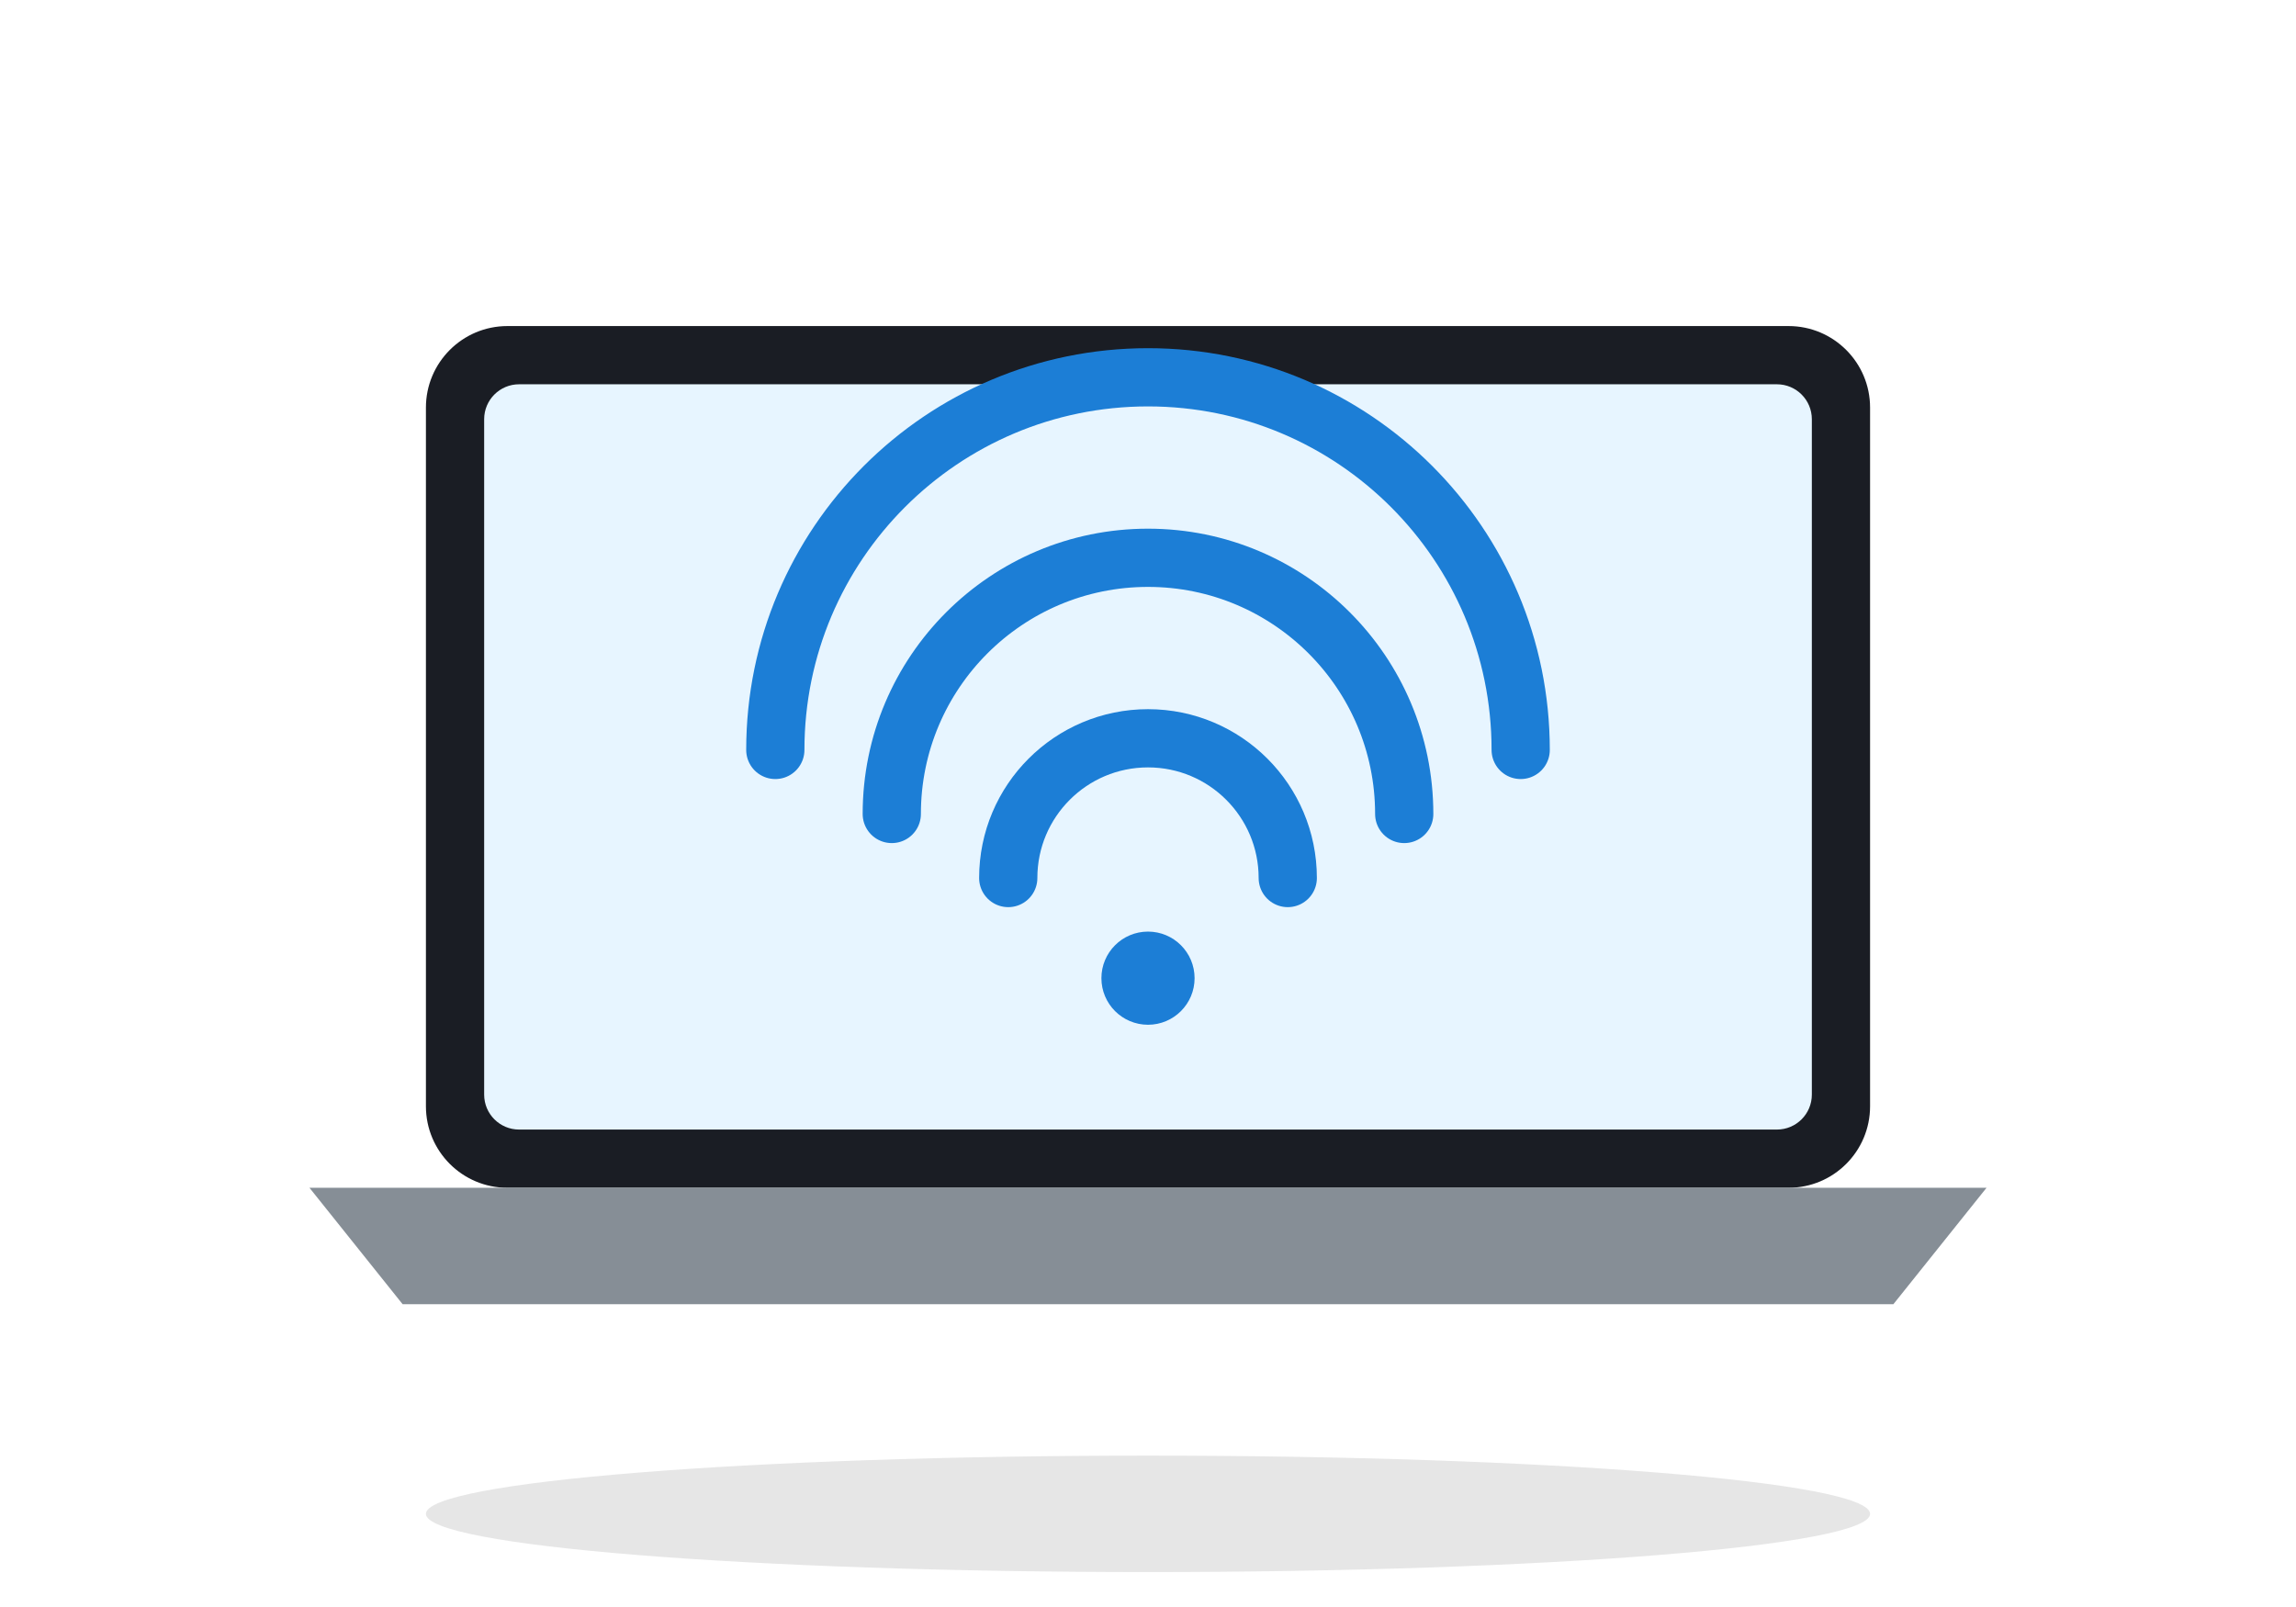
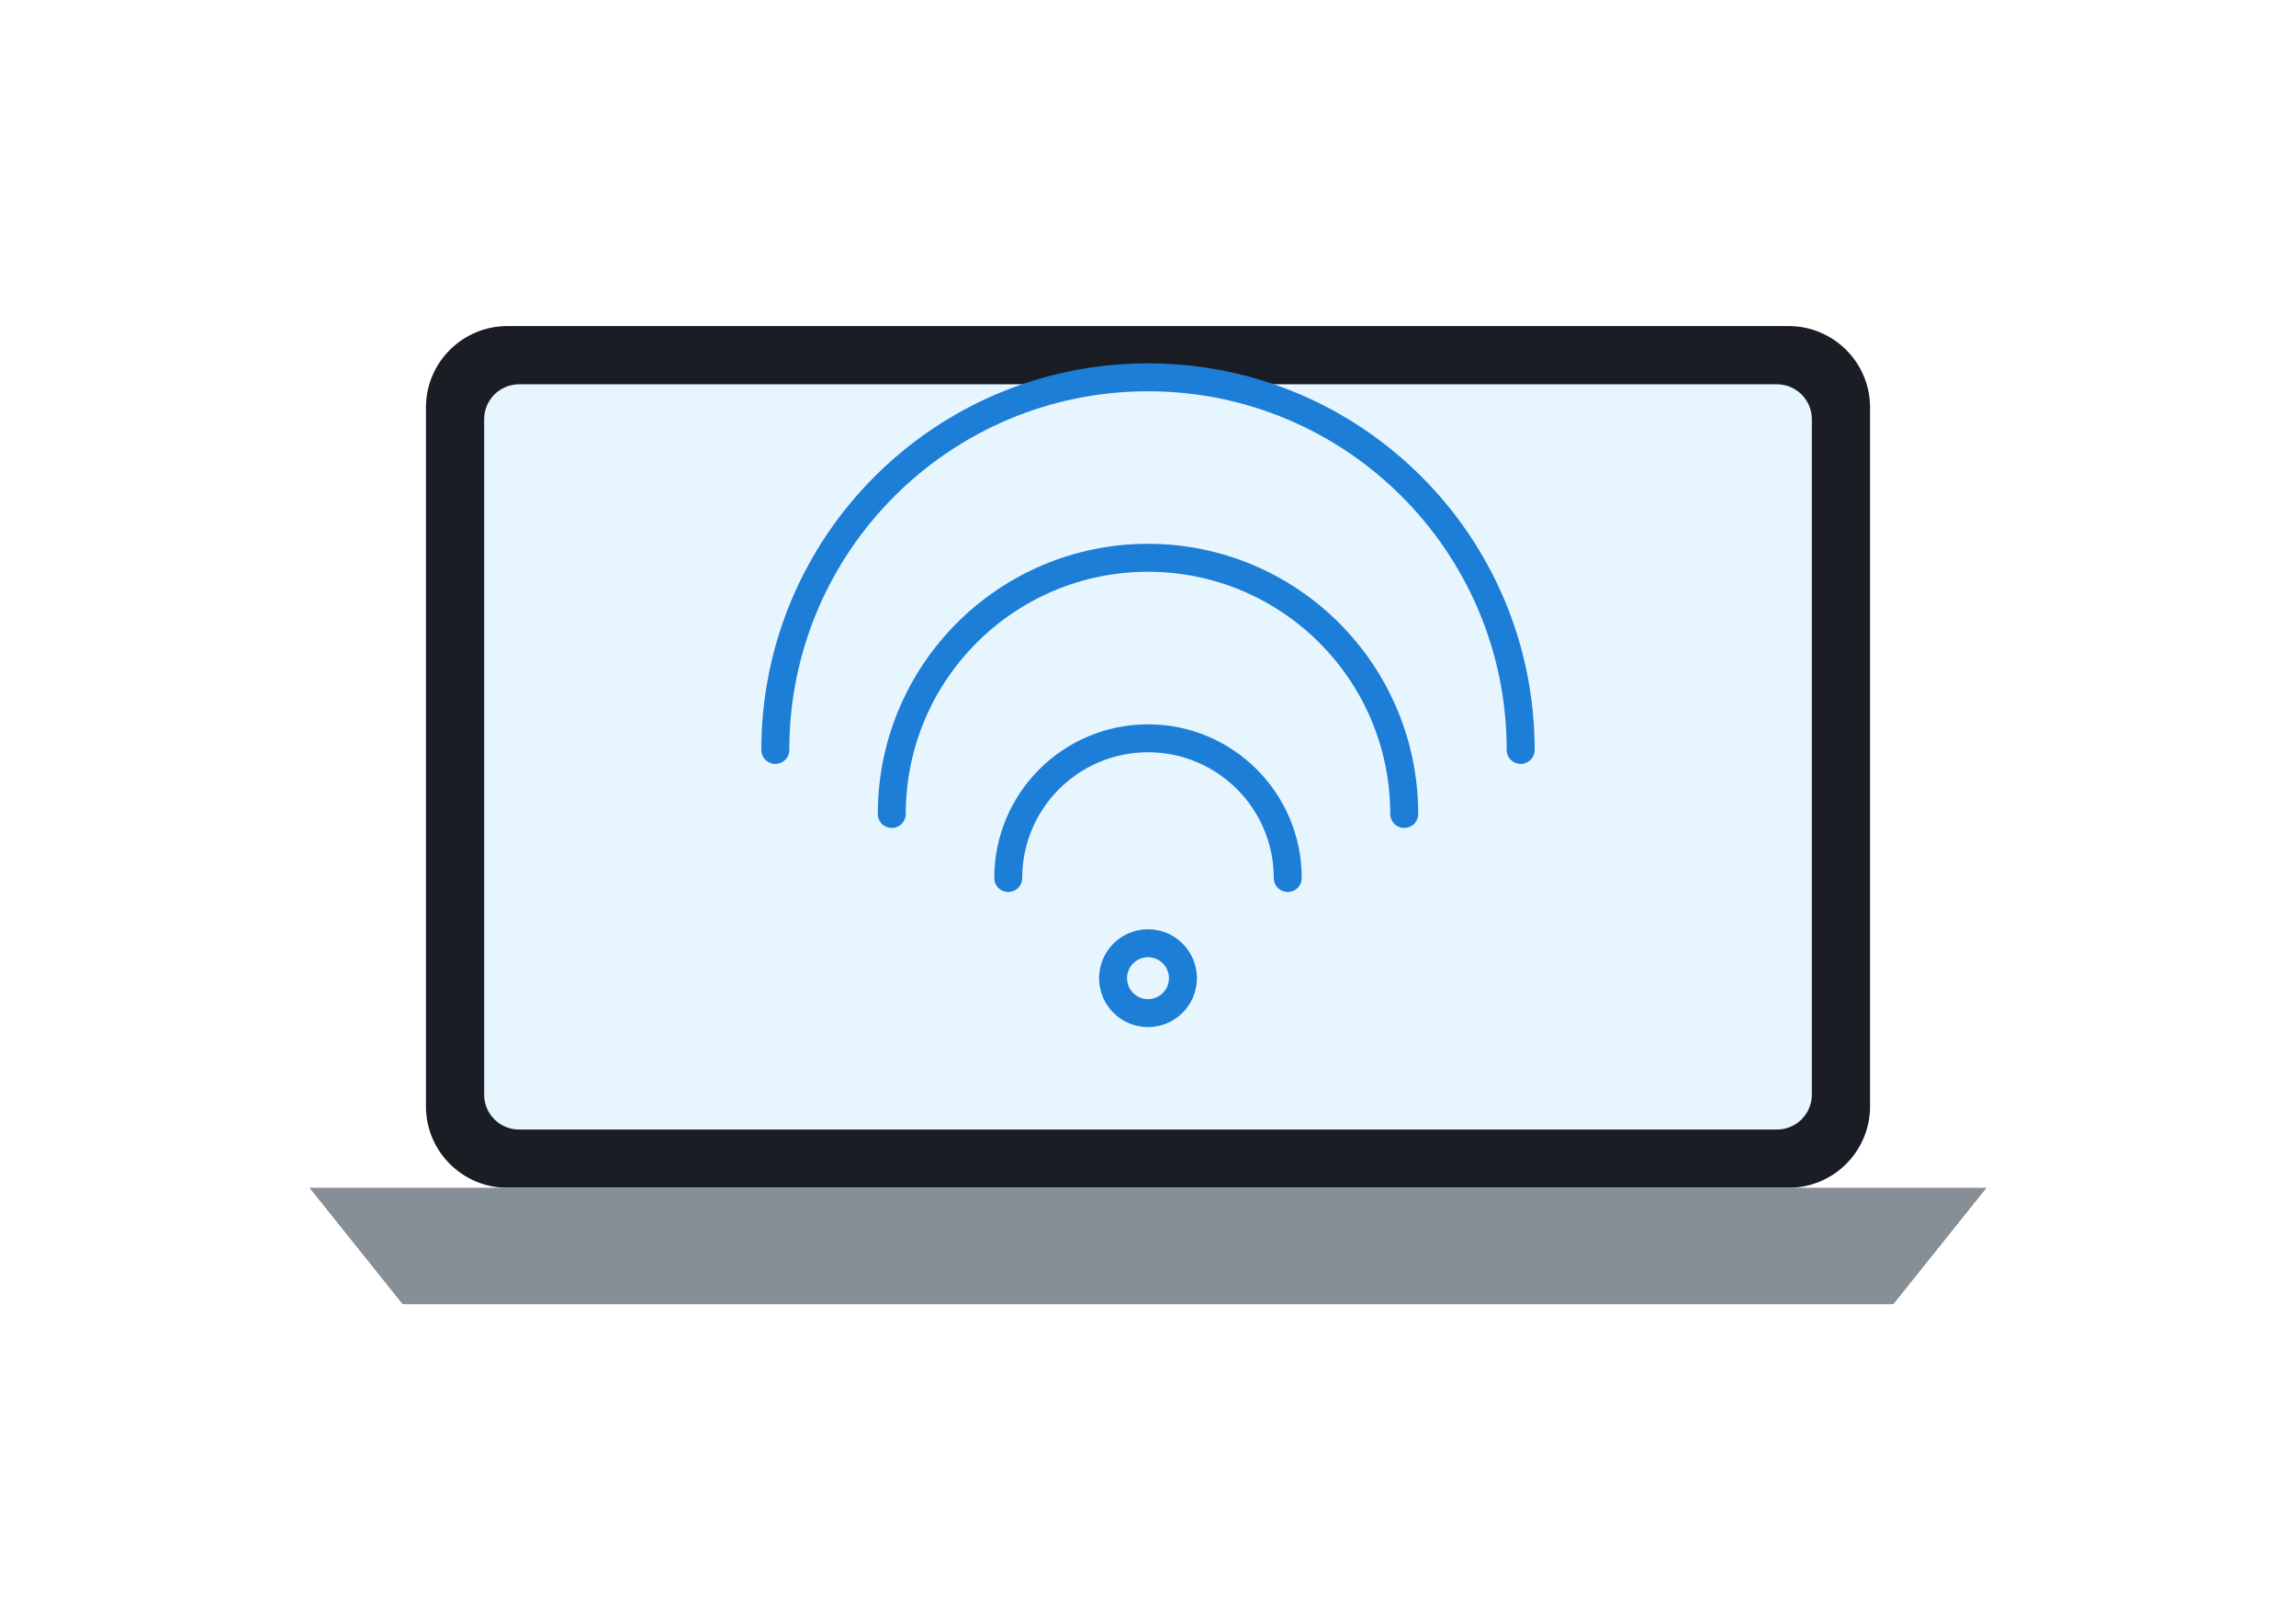
<svg xmlns="http://www.w3.org/2000/svg" viewBox="12 2 176 138" width="200" height="140">
-   <ellipse cx="100" cy="132" rx="62" ry="5" fill="#000" opacity=".10" />
  <rect x="38" y="30" width="124" height="74" rx="7" fill="#1A1D24" />
  <rect x="43" y="35" width="114" height="64" rx="3" fill="#E7F5FF" />
-   <path d="M88 77.4a12 12 0 0 1 24 0" fill="none" stroke="#1C7ED6" stroke-width="5" stroke-linecap="round" />
-   <path d="M78 71.9a22 22 0 0 1 44 0" fill="none" stroke="#1C7ED6" stroke-width="5" stroke-linecap="round" />
-   <path d="M68 66.4a32 32 0 0 1 64 0" fill="none" stroke="#1C7ED6" stroke-width="5" stroke-linecap="round" />
-   <circle cx="100" cy="86" r="4" fill="#1C7ED6" />
+   <path d="M88 77.4a12 12 0 0 1 24 0" fill="none" stroke="#1C7ED6" stroke-width="2.4" stroke-linecap="round" />
+   <path d="M78 71.9a22 22 0 0 1 44 0" fill="none" stroke="#1C7ED6" stroke-width="2.4" stroke-linecap="round" />
+   <path d="M68 66.4a32 32 0 0 1 64 0" fill="none" stroke="#1C7ED6" stroke-width="2.4" stroke-linecap="round" />
+   <circle cx="100" cy="86" r="3" fill="none" stroke="#1C7ED6" stroke-width="2.4" />
  <path d="M28 104h144l-8 10H36z" fill="#868E96" />
</svg>
